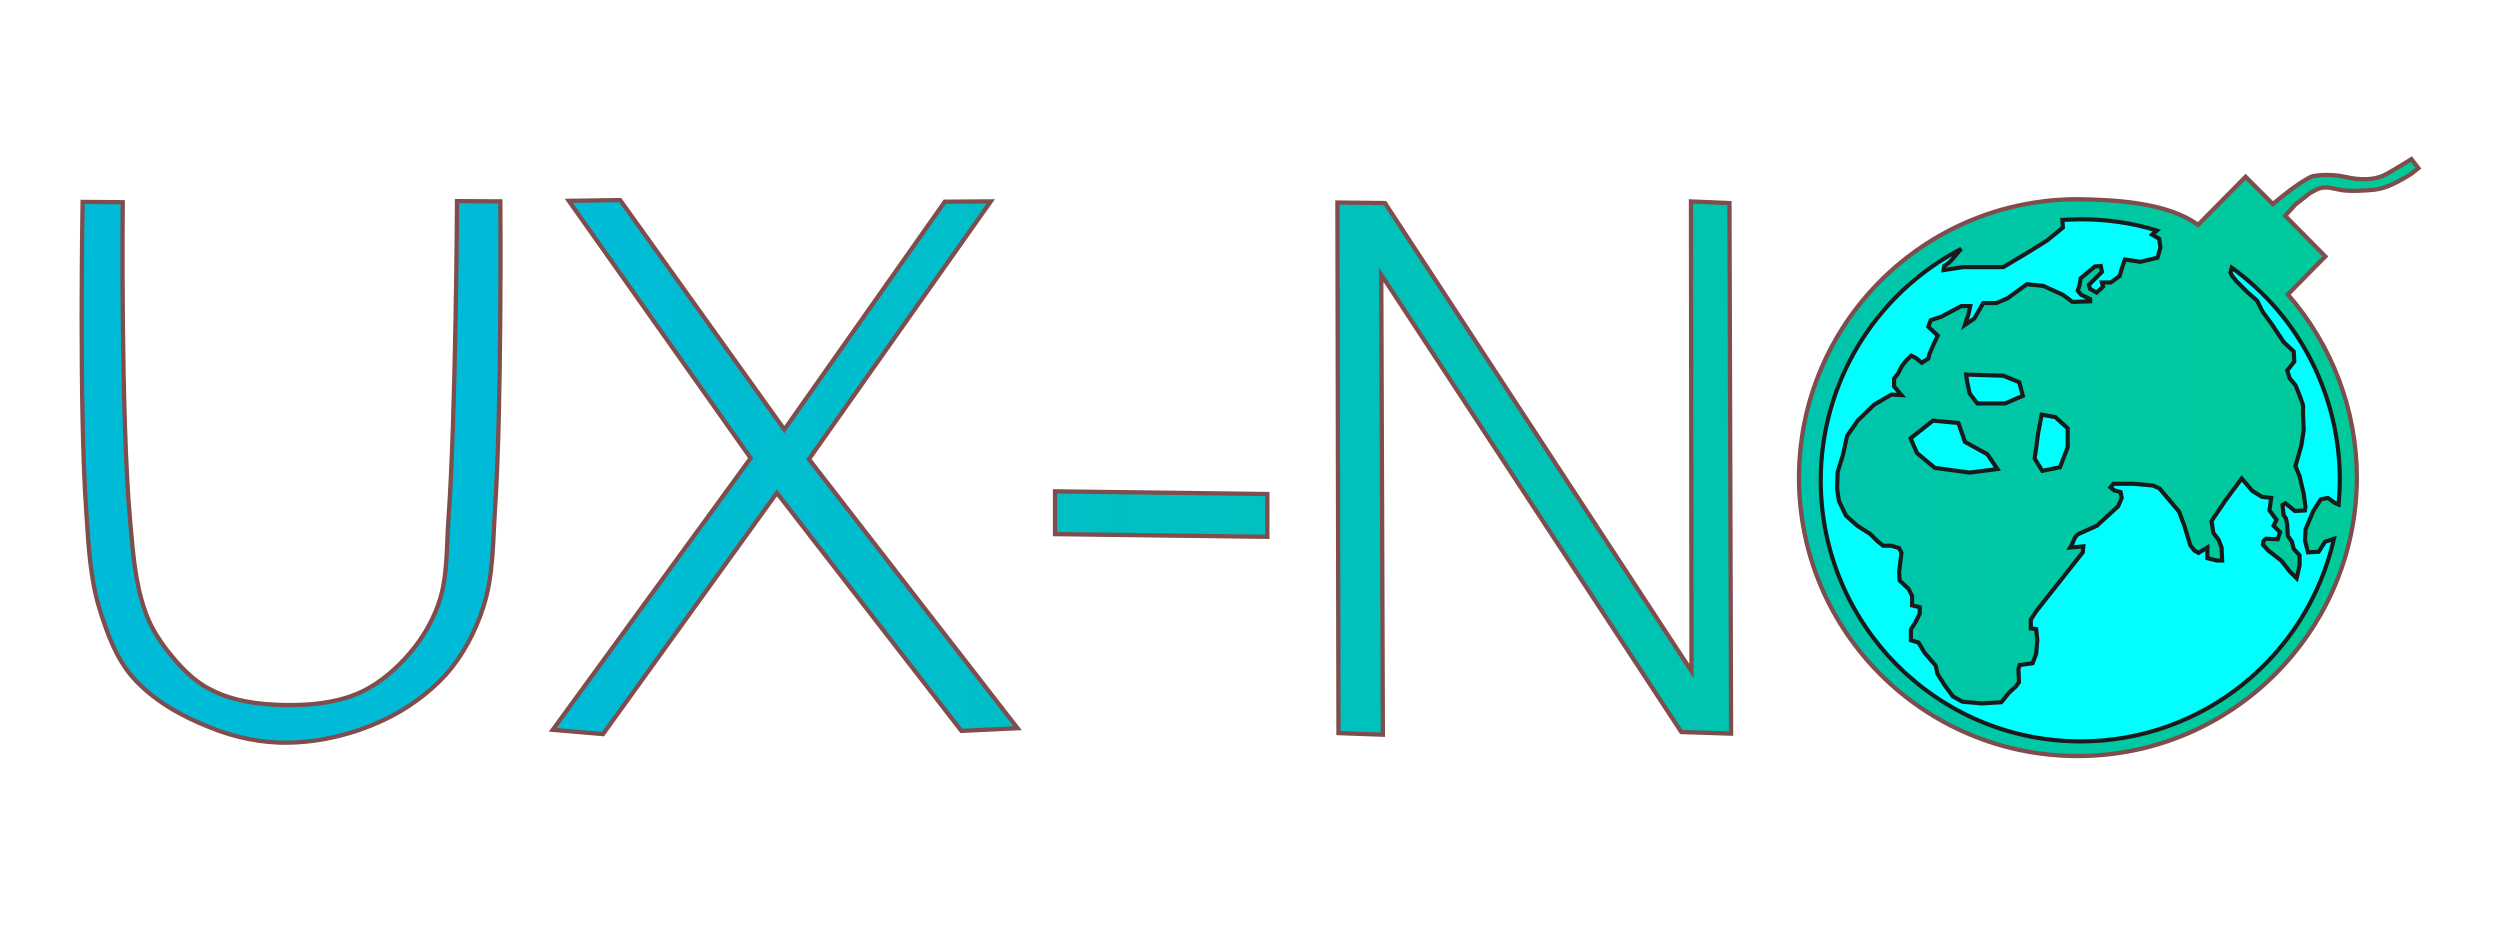
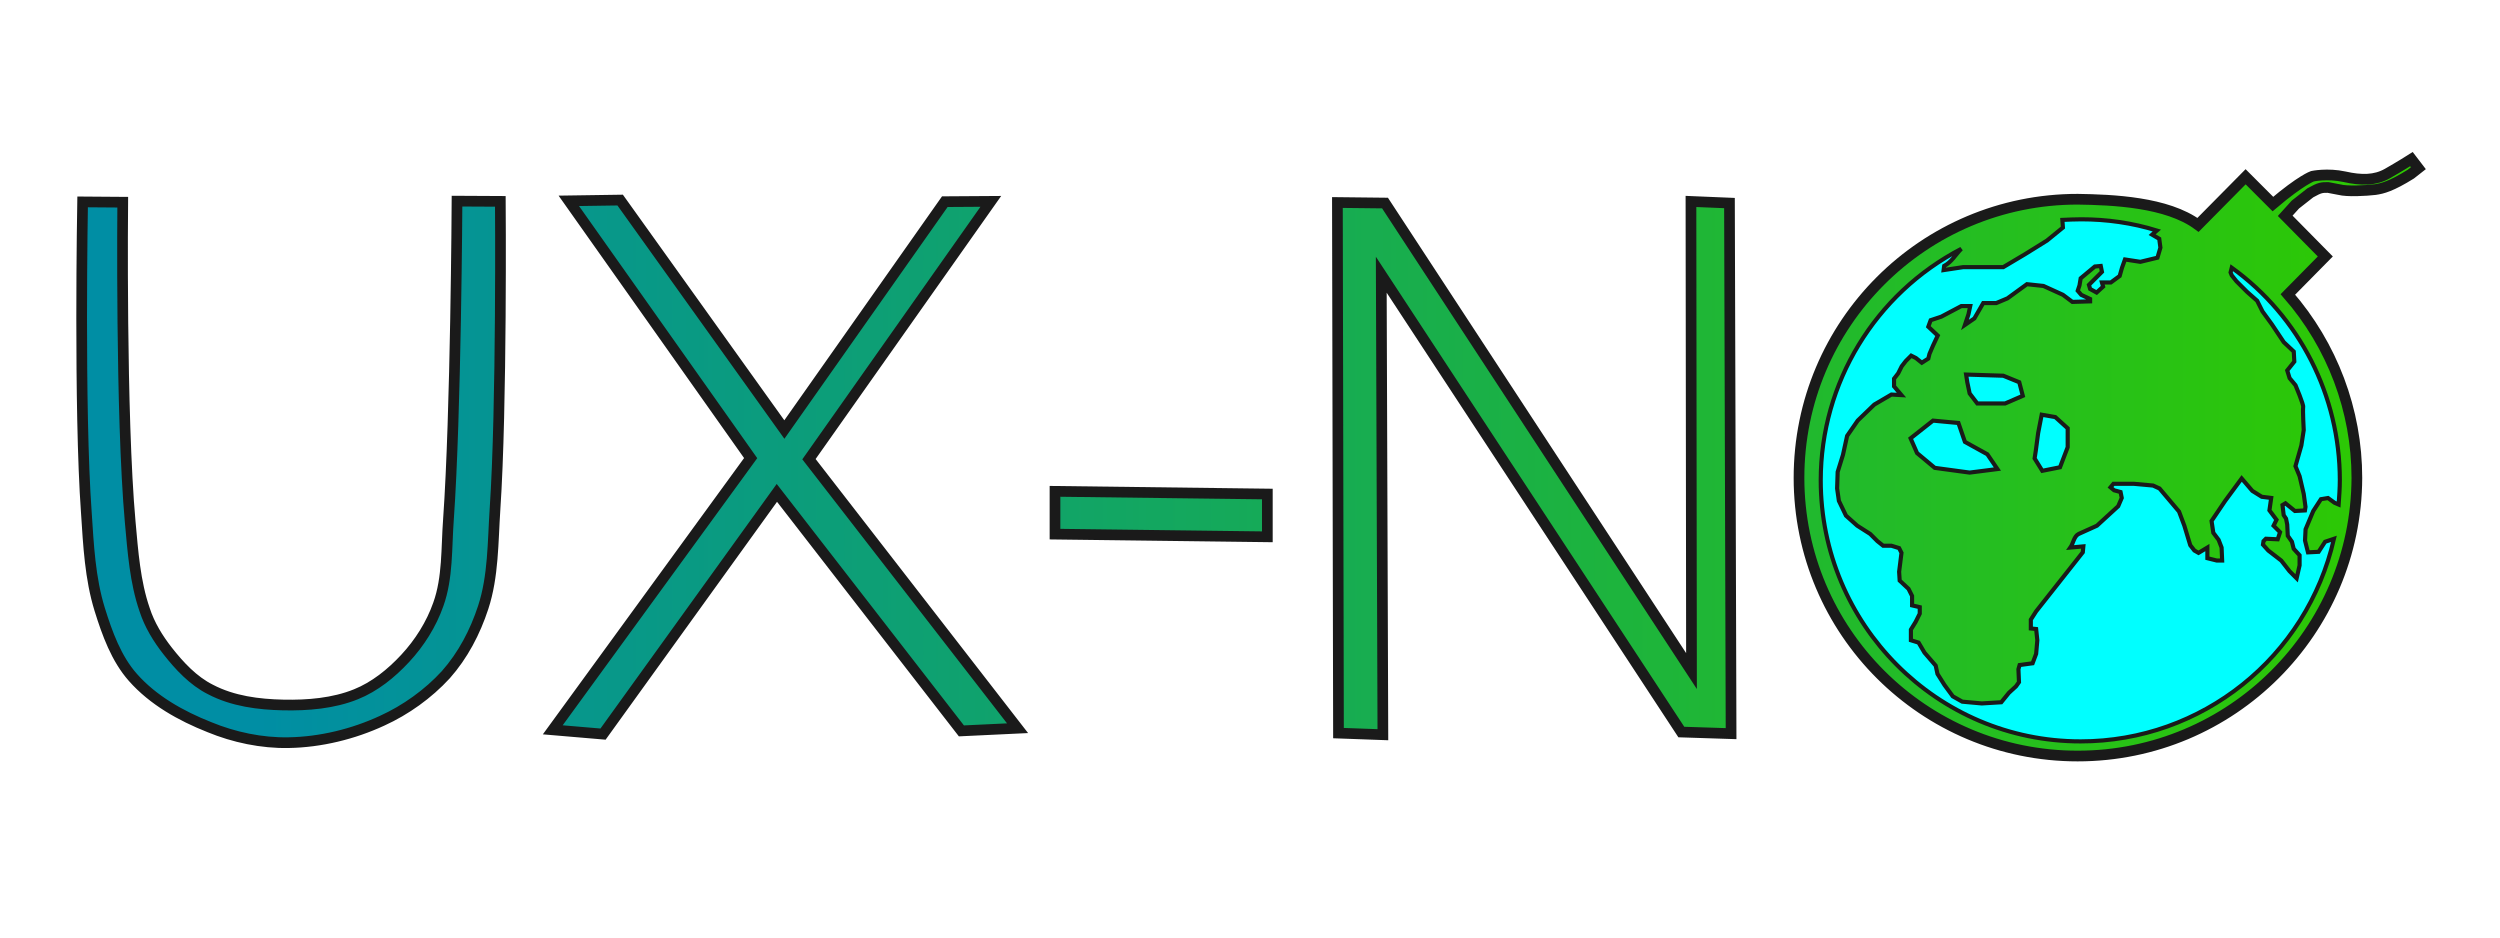
<svg xmlns="http://www.w3.org/2000/svg" width="16" height="6" version="1.1" viewBox="0 0 4.233 1.587" xml:space="preserve">
  <defs>
    <linearGradient id="linearGradient6670" x1="-1.715" x2="2.665" y1="1.374" y2="1.374" gradientUnits="userSpaceOnUse">
-       <stop stop-color="#00bbd7" offset=".21" />
-       <stop stop-color="#00ca98" offset="1" />
+       <stop stop-color="#008ea4" offset=".075" />
+       <stop stop-color="#2eca00" offset="1" />
    </linearGradient>
  </defs>
-   <g>
-     <path class="UnoptimicedTransforms" transform="matrix(.90564 0 0 .90564 1.6858 -.47068)" d="m2.647 0.817s-0.022 0.014-0.045 0.027c-0.023 0.013-0.049 0.013-0.08 0.006-0.032-0.007-0.06-0.001-0.06-0.001s-0.021 0.007-0.074 0.052l-0.051-0.051-0.089 0.09c-0.058-0.043-0.16-0.047-0.225-0.048-0.288 1.646e-5 -0.521 0.233-0.521 0.521 1.456e-4 0.287 0.233 0.52 0.521 0.52 0.288-1.64e-5 0.521-0.233 0.522-0.52 2.1e-5 -0.126-0.046-0.248-0.129-0.343l0.07-0.071-0.075-0.076 0.019-0.021 0.028-0.022c0.018-0.01 0.021-0.01 0.033-0.01l0.021 0.004c0.015 0.004 0.05 0.002 0.067 0 0.014-0.002 0.03-0.006 0.067-0.029l0.014-0.011zm-3.445 0.078 0.34 0.481-0.37 0.508 0.094 0.008 0.325-0.451 0.345 0.445 0.105-0.005-0.39-0.503 0.34-0.482-0.086 5.7061e-4 -0.3 0.426-0.307-0.429zm-0.209 5.7061e-4s-0.002 0.397-0.016 0.595c-0.004 0.053-0.001 0.109-0.019 0.159-0.013 0.037-0.035 0.072-0.062 0.101-0.026 0.028-0.057 0.053-0.092 0.067-0.042 0.017-0.09 0.021-0.136 0.02-0.046-0.001-0.094-0.007-0.136-0.029-0.032-0.016-0.058-0.044-0.08-0.072-0.018-0.023-0.034-0.049-0.043-0.077-0.018-0.052-0.022-0.109-0.027-0.164-0.018-0.199-0.014-0.598-0.014-0.598l-0.075-5.7061e-4s-0.007 0.388 0.007 0.581c0.004 0.061 0.007 0.123 0.025 0.181 0.014 0.045 0.031 0.092 0.062 0.127 0.038 0.043 0.09 0.072 0.143 0.093 0.046 0.019 0.098 0.03 0.148 0.029 0.06-0.001 0.121-0.016 0.175-0.041 0.044-0.02 0.086-0.05 0.119-0.086 0.032-0.036 0.055-0.08 0.07-0.126 0.019-0.058 0.018-0.122 0.022-0.183 0.013-0.192 0.01-0.576 0.01-0.576zm2.307 5.7061e-4 0.001 0.878-0.573-0.875-0.089-0.001 0.002 0.992 0.083 0.003-0.003-0.86 0.561 0.855 0.093 0.003-0.003-0.992zm-1.189 0.542v0.08l0.397 0.005v-0.08z" fill="url(#linearGradient6670)" stroke="#804c4c" stroke-width=".008" />
-     <path d="m3.207 0.654v-0.013l0.007-0.009 0.006-0.012 0.007-0.009 0.009-0.009 0.008 0.004 0.01 0.008 0.011-0.007 0.002-0.008 0.006-0.014 0.008-0.017-0.016-0.015 0.004-0.011 0.018-0.006 0.034-0.018h0.015l-0.003 0.014-0.006 0.018 0.016-0.011 0.015-0.026h0.022l0.019-0.008 0.033-0.024 0.028 0.003 0.033 0.015 0.016 0.012 0.03-9.328e-4 -1e-6 -0.004-0.015-0.007-0.006-0.007 0.003-0.009 0.002-0.012 0.024-0.02 0.01-9.328e-4 0.002 0.01-0.022 0.022 0.002 0.007 0.011 0.006 0.011-0.01-0.002-0.007 0.015 2.2e-6 0.015-0.011 0.004-0.014 0.005-0.014 0.026 0.004 0.029-0.007 0.005-0.017-0.002-0.015-0.012-0.007 0.008-0.007c-0.042-0.013-0.085-0.019-0.128-0.019-0.011 7.13e-5 -0.022 5.396e-4 -0.032 0.001l9.328e-4 0.013-0.027 0.022-0.037 0.023-0.037 0.022h-0.068l-0.033 0.005 9.33e-4 -0.007c0.013-0.007 0.019-0.019 0.029-0.029-0.146 0.076-0.238 0.227-0.238 0.392 8.56e-5 0.244 0.197 0.442 0.44 0.442 0.205 8.3e-6 0.383-0.142 0.429-0.343l-0.015 0.005-0.011 0.017-0.018 9.329e-4 -0.005-0.02 9.328e-4 -0.019 0.013-0.031 0.013-0.02 0.012-0.002 0.011 0.008 0.007 0.003c0.001-0.014 0.002-0.028 0.002-0.042-1.415e-4 -0.142-0.068-0.276-0.183-0.359l-0.002 0.008 0.002 0.005 0.008 0.01 0.018 0.018 0.017 0.015 0.009 0.018 0.016 0.022 0.02 0.03 0.017 0.016 9.327e-4 0.017-0.012 0.015 0.004 0.013 0.01 0.012s0.014 0.033 0.013 0.037c-9.42e-4 0.005 9.326e-4 0.039 9.326e-4 0.039l-0.004 0.026-0.01 0.035 0.007 0.017 0.007 0.03 0.003 0.022-9.328e-4 0.006-0.017 9.329e-4 -0.016-0.013-0.005 0.003 0.002 0.017 0.004 0.006 0.002 0.01 9.329e-4 0.019 0.007 0.01 0.003 0.012 0.01 0.011v0.017l-0.005 0.022-0.012-0.012-0.014-0.018-0.022-0.017-0.009-0.01 9.328e-4 -0.006 0.004-0.004 0.02 9.327e-4 0.004-0.012-0.011-0.011 0.005-0.01-0.012-0.016 0.003-0.021-0.016-0.002-0.016-0.01-0.018-0.021-0.028 0.038-0.023 0.034 0.003 0.02 0.009 0.012 0.005 0.013 9.33e-4 0.022h-0.009l-0.016-0.004v-0.018l-0.015 0.009-0.007-0.004-0.007-0.009-0.01-0.033-0.009-0.024-0.022-0.026-0.011-0.013-0.011-0.005-0.033-0.003h-0.034l-0.005 0.006 0.006 0.005 0.011 0.003 0.002 0.01-0.006 0.014-0.036 0.033-0.031 0.014c-0.008 0.004-0.009 0.016-0.014 0.023l0.022-0.002-9.329e-4 0.01-0.079 0.1-0.009 0.014v0.015l0.009 9.329e-4 0.002 0.019-0.002 0.023-0.006 0.016-0.022 0.003-0.002 0.007 9.327e-4 0.022-0.005 0.007-0.012 0.011-0.013 0.016-0.033 0.002-0.033-0.003-0.016-0.009-0.014-0.019-0.012-0.019-0.003-0.014-0.019-0.022-0.01-0.017-0.013-0.004v-0.018l0.008-0.013 0.007-0.014v-0.011l-0.013-0.003v-0.016l-0.006-0.012-0.015-0.014-9.327e-4 -0.015 0.004-0.032-0.004-0.008-0.013-0.004h-0.014l-0.01-0.008-0.012-0.012-0.022-0.014-0.019-0.017-0.012-0.025-0.003-0.021 9.329e-4 -0.028 0.009-0.029 0.007-0.032 0.018-0.026 0.028-0.027 0.029-0.017 0.017 9.418e-4zm0.066 0.058-0.038 0.03 0.011 0.025 0.03 0.025 0.059 0.008 0.047-0.006-0.017-0.025-0.038-0.021-0.011-0.032zm0.178 0.021-0.004 0.03-0.002 0.013 0.013 0.021 0.03-0.006 0.013-0.034v-0.032l-0.021-0.019-0.023-0.004zm-0.059-0.097-0.063-0.002 0.002 0.013 0.004 0.019 0.013 0.017h0.047l0.03-0.013-0.006-0.023z" fill="#0ff" stroke="#1a1a1a" stroke-width=".007" />
+   <g stroke="#1a1a1a">
+     <path class="UnoptimicedTransforms" transform="matrix(.90564 0 0 .90564 1.6858 -.47068)" d="m2.647 0.817s-0.022 0.014-0.045 0.027c-0.023 0.013-0.049 0.013-0.08 0.006-0.032-0.007-0.06-0.001-0.06-0.001s-0.021 0.007-0.074 0.052l-0.051-0.051-0.089 0.09c-0.058-0.043-0.16-0.047-0.225-0.048-0.288 1.646e-5 -0.521 0.233-0.521 0.521 1.456e-4 0.287 0.233 0.52 0.521 0.52 0.288-1.64e-5 0.521-0.233 0.522-0.52 2.1e-5 -0.126-0.046-0.248-0.129-0.343l0.07-0.071-0.075-0.076 0.019-0.021 0.028-0.022c0.018-0.01 0.021-0.01 0.033-0.01l0.021 0.004c0.015 0.004 0.05 0.002 0.067 0 0.014-0.002 0.03-0.006 0.067-0.029l0.014-0.011zm-3.445 0.078 0.34 0.481-0.37 0.508 0.094 0.008 0.325-0.451 0.345 0.445 0.105-0.005-0.39-0.503 0.34-0.482-0.086 5.7061e-4 -0.3 0.426-0.307-0.429zm-0.209 5.7061e-4s-0.002 0.397-0.016 0.595c-0.004 0.053-0.001 0.109-0.019 0.159-0.013 0.037-0.035 0.072-0.062 0.101-0.026 0.028-0.057 0.053-0.092 0.067-0.042 0.017-0.09 0.021-0.136 0.02-0.046-0.001-0.094-0.007-0.136-0.029-0.032-0.016-0.058-0.044-0.08-0.072-0.018-0.023-0.034-0.049-0.043-0.077-0.018-0.052-0.022-0.109-0.027-0.164-0.018-0.199-0.014-0.598-0.014-0.598l-0.075-5.7061e-4s-0.007 0.388 0.007 0.581c0.004 0.061 0.007 0.123 0.025 0.181 0.014 0.045 0.031 0.092 0.062 0.127 0.038 0.043 0.09 0.072 0.143 0.093 0.046 0.019 0.098 0.03 0.148 0.029 0.06-0.001 0.121-0.016 0.175-0.041 0.044-0.02 0.086-0.05 0.119-0.086 0.032-0.036 0.055-0.08 0.07-0.126 0.019-0.058 0.018-0.122 0.022-0.183 0.013-0.192 0.01-0.576 0.01-0.576zm2.307 5.7061e-4 0.001 0.878-0.573-0.875-0.089-0.001 0.002 0.992 0.083 0.003-0.003-0.86 0.561 0.855 0.093 0.003-0.003-0.992zm-1.189 0.542v0.08l0.397 0.005v-0.08z" fill="url(#linearGradient6670)" stroke-width=".02" />
+     <path d="m3.207 0.654v-0.013l0.007-0.009 0.006-0.012 0.007-0.009 0.009-0.009 0.008 0.004 0.01 0.008 0.011-0.007 0.002-0.008 0.006-0.014 0.008-0.017-0.016-0.015 0.004-0.011 0.018-0.006 0.034-0.018h0.015l-0.003 0.014-0.006 0.018 0.016-0.011 0.015-0.026h0.022l0.019-0.008 0.033-0.024 0.028 0.003 0.033 0.015 0.016 0.012 0.03-9.328e-4 -1e-6 -0.004-0.015-0.007-0.006-0.007 0.003-0.009 0.002-0.012 0.024-0.02 0.01-9.328e-4 0.002 0.01-0.022 0.022 0.002 0.007 0.011 0.006 0.011-0.01-0.002-0.007 0.015 2.2e-6 0.015-0.011 0.004-0.014 0.005-0.014 0.026 0.004 0.029-0.007 0.005-0.017-0.002-0.015-0.012-0.007 0.008-0.007c-0.042-0.013-0.085-0.019-0.128-0.019-0.011 7.13e-5 -0.022 5.396e-4 -0.032 0.001l9.328e-4 0.013-0.027 0.022-0.037 0.023-0.037 0.022h-0.068l-0.033 0.005 9.33e-4 -0.007c0.013-0.007 0.019-0.019 0.029-0.029-0.146 0.076-0.238 0.227-0.238 0.392 8.56e-5 0.244 0.197 0.442 0.44 0.442 0.205 8.3e-6 0.383-0.142 0.429-0.343l-0.015 0.005-0.011 0.017-0.018 9.329e-4 -0.005-0.02 9.328e-4 -0.019 0.013-0.031 0.013-0.02 0.012-0.002 0.011 0.008 0.007 0.003c0.001-0.014 0.002-0.028 0.002-0.042-1.415e-4 -0.142-0.068-0.276-0.183-0.359l-0.002 0.008 0.002 0.005 0.008 0.01 0.018 0.018 0.017 0.015 0.009 0.018 0.016 0.022 0.02 0.03 0.017 0.016 9.327e-4 0.017-0.012 0.015 0.004 0.013 0.01 0.012s0.014 0.033 0.013 0.037c-9.42e-4 0.005 9.326e-4 0.039 9.326e-4 0.039l-0.004 0.026-0.01 0.035 0.007 0.017 0.007 0.03 0.003 0.022-9.328e-4 0.006-0.017 9.329e-4 -0.016-0.013-0.005 0.003 0.002 0.017 0.004 0.006 0.002 0.01 9.329e-4 0.019 0.007 0.01 0.003 0.012 0.01 0.011v0.017l-0.005 0.022-0.012-0.012-0.014-0.018-0.022-0.017-0.009-0.01 9.328e-4 -0.006 0.004-0.004 0.02 9.327e-4 0.004-0.012-0.011-0.011 0.005-0.01-0.012-0.016 0.003-0.021-0.016-0.002-0.016-0.01-0.018-0.021-0.028 0.038-0.023 0.034 0.003 0.02 0.009 0.012 0.005 0.013 9.33e-4 0.022h-0.009l-0.016-0.004v-0.018l-0.015 0.009-0.007-0.004-0.007-0.009-0.01-0.033-0.009-0.024-0.022-0.026-0.011-0.013-0.011-0.005-0.033-0.003h-0.034l-0.005 0.006 0.006 0.005 0.011 0.003 0.002 0.01-0.006 0.014-0.036 0.033-0.031 0.014c-0.008 0.004-0.009 0.016-0.014 0.023l0.022-0.002-9.329e-4 0.01-0.079 0.1-0.009 0.014v0.015l0.009 9.329e-4 0.002 0.019-0.002 0.023-0.006 0.016-0.022 0.003-0.002 0.007 9.327e-4 0.022-0.005 0.007-0.012 0.011-0.013 0.016-0.033 0.002-0.033-0.003-0.016-0.009-0.014-0.019-0.012-0.019-0.003-0.014-0.019-0.022-0.01-0.017-0.013-0.004v-0.018l0.008-0.013 0.007-0.014v-0.011l-0.013-0.003v-0.016l-0.006-0.012-0.015-0.014-9.327e-4 -0.015 0.004-0.032-0.004-0.008-0.013-0.004h-0.014l-0.01-0.008-0.012-0.012-0.022-0.014-0.019-0.017-0.012-0.025-0.003-0.021 9.329e-4 -0.028 0.009-0.029 0.007-0.032 0.018-0.026 0.028-0.027 0.029-0.017 0.017 9.418e-4zm0.066 0.058-0.038 0.03 0.011 0.025 0.03 0.025 0.059 0.008 0.047-0.006-0.017-0.025-0.038-0.021-0.011-0.032zm0.178 0.021-0.004 0.03-0.002 0.013 0.013 0.021 0.03-0.006 0.013-0.034v-0.032l-0.021-0.019-0.023-0.004zm-0.059-0.097-0.063-0.002 0.002 0.013 0.004 0.019 0.013 0.017h0.047l0.03-0.013-0.006-0.023z" fill="#0ff" stroke-width=".007" />
  </g>
</svg>
